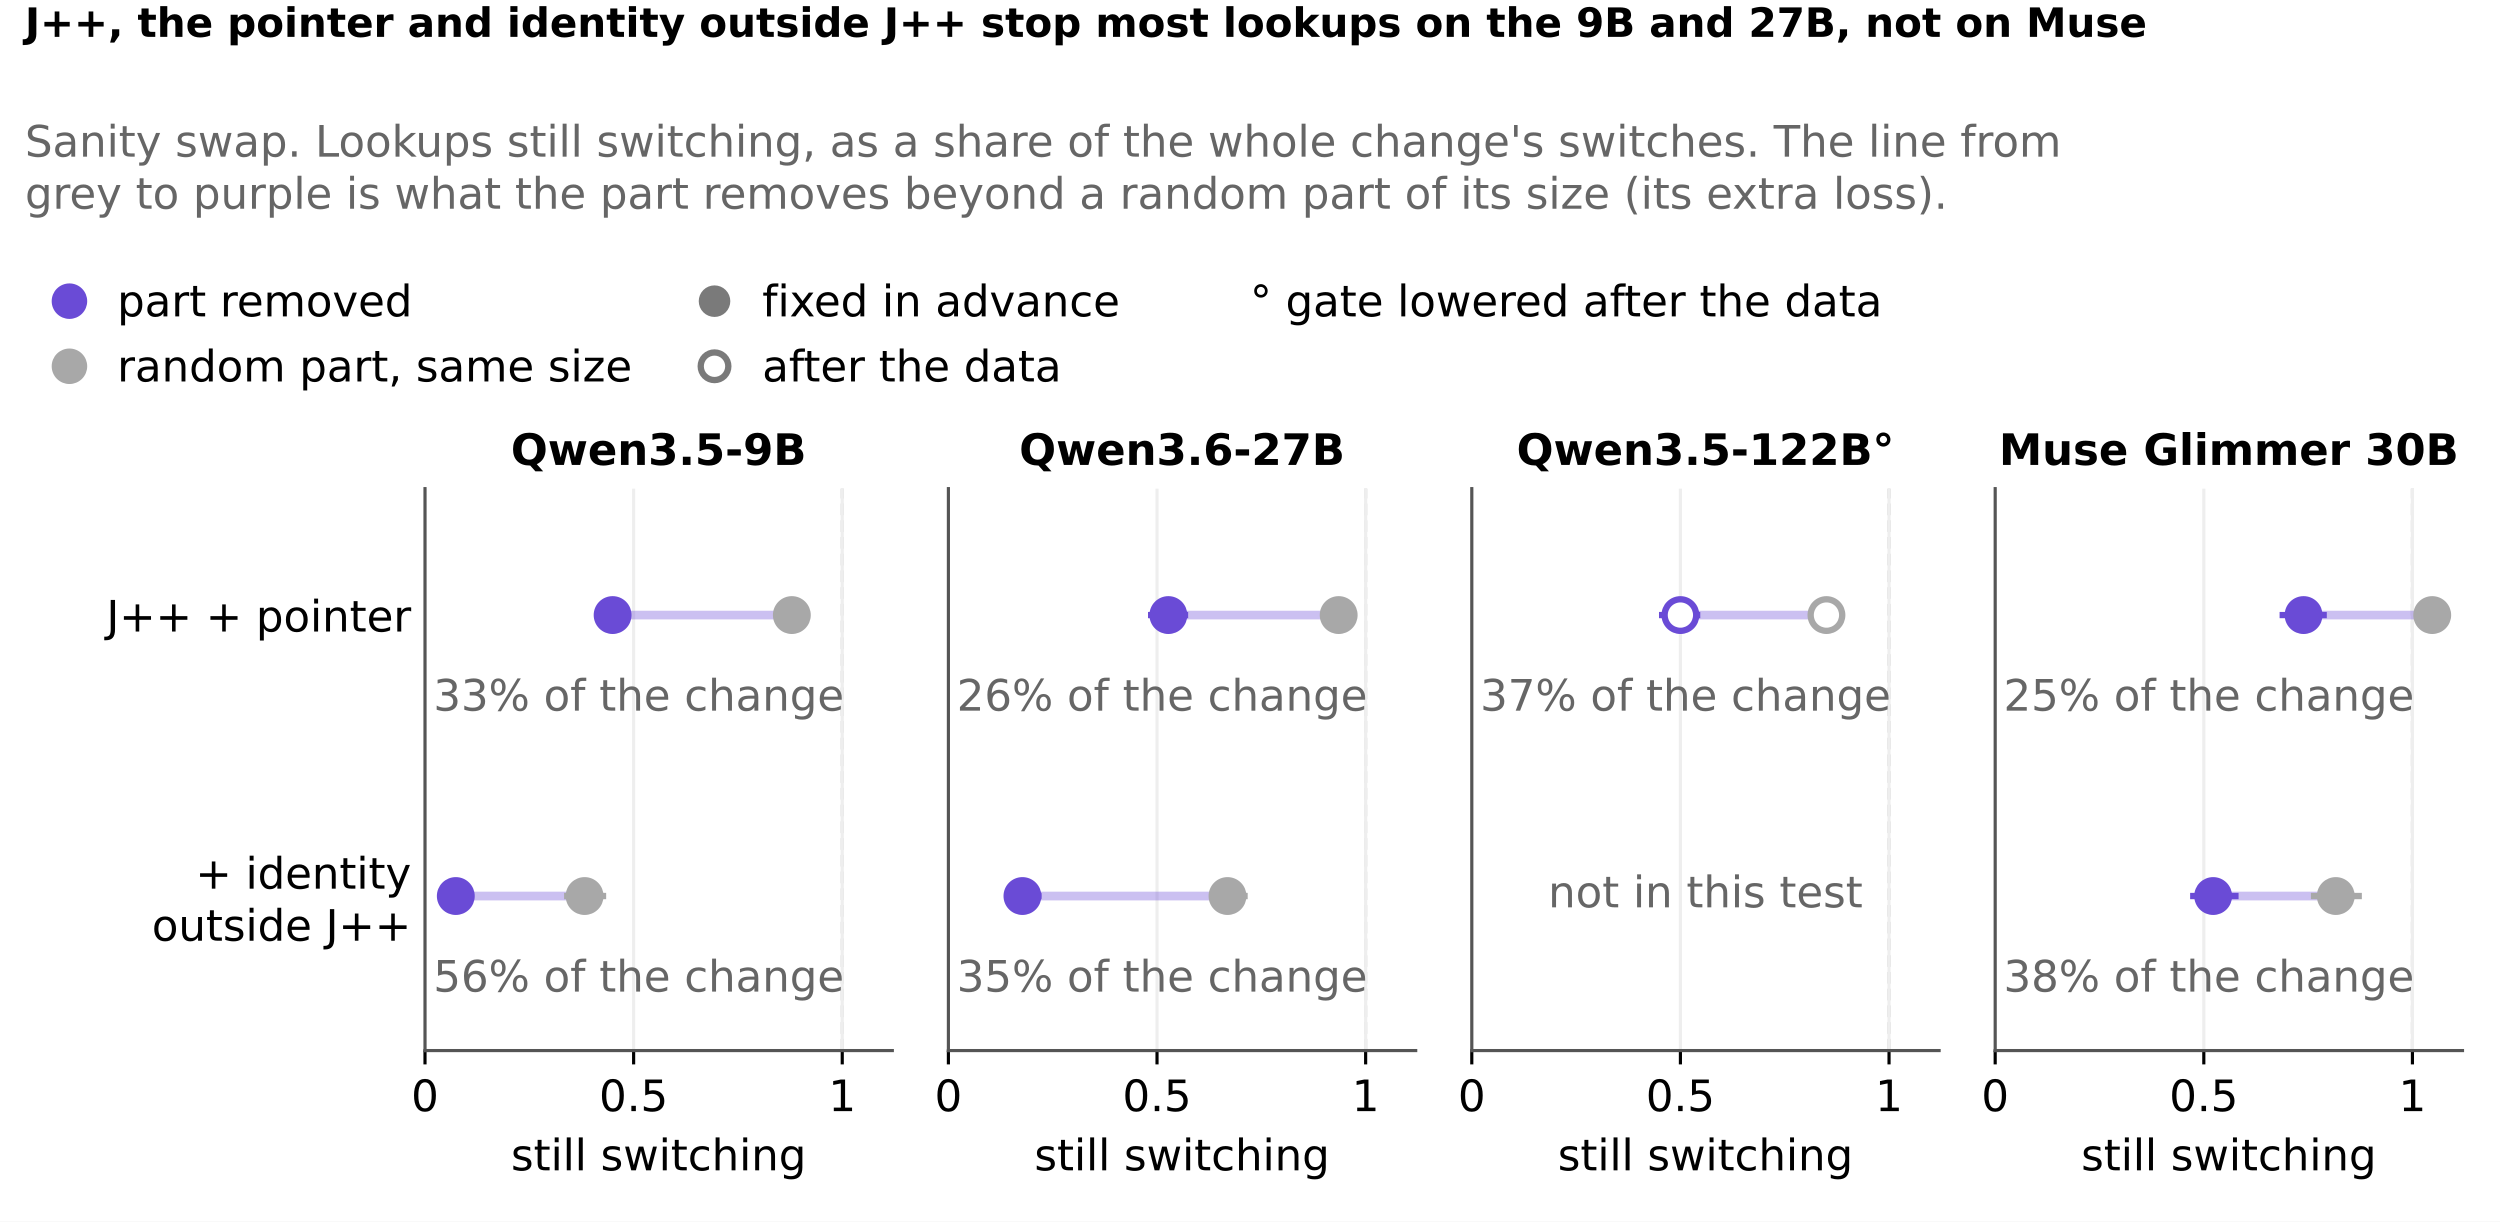
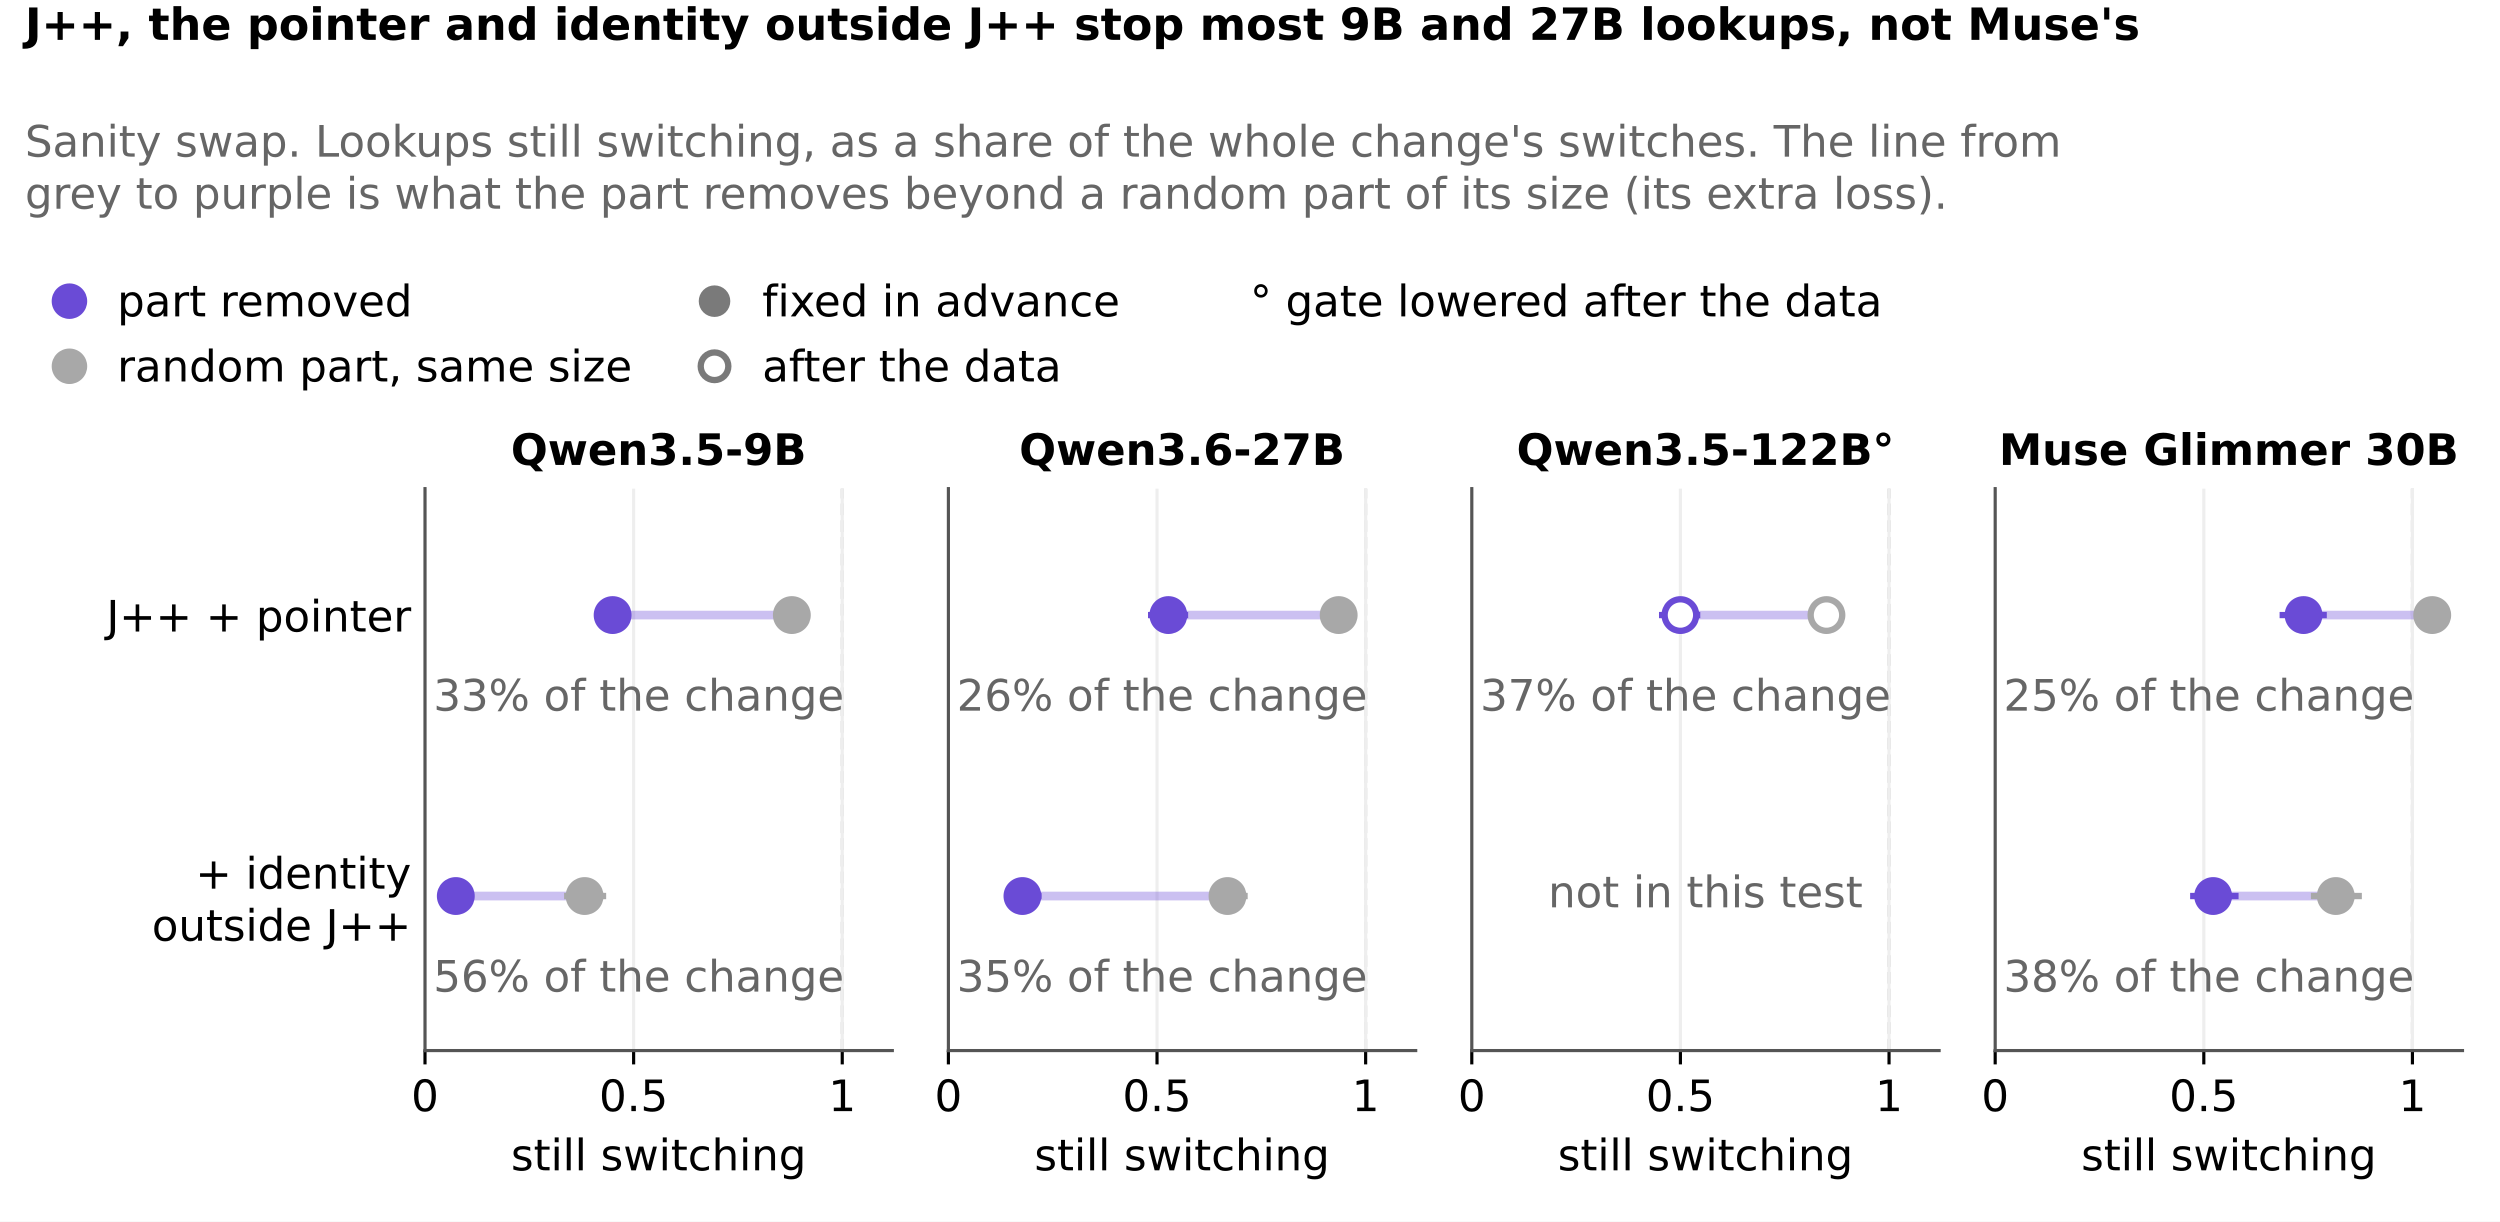
<svg xmlns="http://www.w3.org/2000/svg" xmlns:xlink="http://www.w3.org/1999/xlink" width="633.6pt" height="309.6pt" viewBox="0 0 633.6 309.6" version="1.1">
  <defs>
    <style type="text/css">*{stroke-linejoin: round; stroke-linecap: butt}</style>
  </defs>
  <g id="figure_1">
    <g id="patch_1">
      <path d="M 0 309.6  L 633.6 309.6  L 633.6 0  L 0 0  z " style="fill: #ffffff" />
    </g>
    <g id="axes_1">
      <g id="patch_2">
        <path d="M 107.712 266.256  L 226.149 266.256  L 226.149 123.84  L 107.712 123.84  z " style="fill: #ffffff" />
      </g>
      <g id="line2d_1">
-         <path d="M 213.459 266.256  L 213.459 123.84  " clip-path="url(#p8bd2f33008)" style="fill: none; stroke-dasharray: 2.96,1.28; stroke-dashoffset: 0; stroke: #cccccc; stroke-width: 0.8" />
+         <path d="M 213.459 266.256  L 213.459 123.84  " clip-path="url(#pfbfc53f55f)" style="fill: none; stroke-dasharray: 2.96,1.28; stroke-dashoffset: 0; stroke: #cccccc; stroke-width: 0.8" />
      </g>
      <g id="matplotlib.axis_1">
        <g id="xtick_1">
          <g id="line2d_2">
-             <path d="M 107.712 266.256  L 107.712 123.84  " clip-path="url(#p8bd2f33008)" style="fill: none; stroke: #eeeeee; stroke-width: 0.8; stroke-linecap: square" />
+             <path d="M 107.712 266.256  L 107.712 123.84  " clip-path="url(#pfbfc53f55f)" style="fill: none; stroke: #eeeeee; stroke-width: 0.8; stroke-linecap: square" />
          </g>
          <g id="line2d_3">
            <defs>
-               <path id="m744a2cf2ef" d="M 0 0  L 0 3.5  " style="stroke: #000000; stroke-width: 0.8" />
+               <path id="m1d431dae65" d="M 0 0  L 0 3.5  " style="stroke: #000000; stroke-width: 0.8" />
            </defs>
            <g>
-               <use xlink:href="#m744a2cf2ef" x="107.712" y="266.256" style="stroke: #000000; stroke-width: 0.8" />
+               <use xlink:href="#m1d431dae65" x="107.712" y="266.256" style="stroke: #000000; stroke-width: 0.8" />
            </g>
          </g>
          <g id="text_1">
            <text style="font-size: 11px; font-family: 'DejaVu Sans'; text-anchor: middle" x="107.712" y="281.613" transform="rotate(-0 107.712 281.6134)">0</text>
          </g>
        </g>
        <g id="xtick_2">
          <g id="line2d_4">
-             <path d="M 160.586 266.256  L 160.586 123.84  " clip-path="url(#p8bd2f33008)" style="fill: none; stroke: #eeeeee; stroke-width: 0.8; stroke-linecap: square" />
+             <path d="M 160.586 266.256  L 160.586 123.84  " clip-path="url(#pfbfc53f55f)" style="fill: none; stroke: #eeeeee; stroke-width: 0.8; stroke-linecap: square" />
          </g>
          <g id="line2d_5">
            <g>
-               <use xlink:href="#m744a2cf2ef" x="160.586" y="266.256" style="stroke: #000000; stroke-width: 0.8" />
+               <use xlink:href="#m1d431dae65" x="160.586" y="266.256" style="stroke: #000000; stroke-width: 0.8" />
            </g>
          </g>
          <g id="text_2">
            <text style="font-size: 11px; font-family: 'DejaVu Sans'; text-anchor: middle" x="160.586" y="281.613" transform="rotate(-0 160.5855 281.6134)">0.5</text>
          </g>
        </g>
        <g id="xtick_3">
          <g id="line2d_6">
-             <path d="M 213.459 266.256  L 213.459 123.84  " clip-path="url(#p8bd2f33008)" style="fill: none; stroke: #eeeeee; stroke-width: 0.8; stroke-linecap: square" />
+             <path d="M 213.459 266.256  L 213.459 123.84  " clip-path="url(#pfbfc53f55f)" style="fill: none; stroke: #eeeeee; stroke-width: 0.8; stroke-linecap: square" />
          </g>
          <g id="line2d_7">
            <g>
-               <use xlink:href="#m744a2cf2ef" x="213.459" y="266.256" style="stroke: #000000; stroke-width: 0.8" />
+               <use xlink:href="#m1d431dae65" x="213.459" y="266.256" style="stroke: #000000; stroke-width: 0.8" />
            </g>
          </g>
          <g id="text_3">
            <text style="font-size: 11px; font-family: 'DejaVu Sans'; text-anchor: middle" x="213.459" y="281.613" transform="rotate(-0 213.4591 281.6134)">1</text>
          </g>
        </g>
        <g id="text_4">
          <text style="font-size: 11px; font-family: 'DejaVu Sans'; text-anchor: middle" x="166.93" y="296.614" transform="rotate(-0 166.9303 296.6143)">still switching</text>
        </g>
      </g>
      <g id="matplotlib.axis_2">
        <g id="ytick_1">
          <g id="line2d_8" />
          <g id="text_5">
            <text style="font-size: 11px; font-family: 'DejaVu Sans'; text-anchor: end" x="104.212" y="160.063" transform="rotate(-0 104.212 160.0627)">J++ + pointer</text>
          </g>
        </g>
        <g id="ytick_2">
          <g id="line2d_9" />
          <g id="text_6">
            <text style="font-size: 11px; font-family: 'DejaVu Sans'" transform="translate(49.52825 225.2198)">+ identity</text>
            <text style="font-size: 11px; font-family: 'DejaVu Sans'" transform="translate(38.48356 238.4228)">outside J++</text>
          </g>
        </g>
      </g>
      <g id="line2d_10">
-         <path d="M 200.684 155.884  L 155.263 155.884  " clip-path="url(#p8bd2f33008)" style="fill: none; stroke: #6a4bd6; stroke-opacity: 0.35; stroke-width: 2.2; stroke-linecap: square" />
+         <path d="M 200.684 155.884  L 155.263 155.884  " clip-path="url(#pfbfc53f55f)" style="fill: none; stroke: #6a4bd6; stroke-opacity: 0.35; stroke-width: 2.2; stroke-linecap: square" />
      </g>
      <g id="line2d_11">
-         <path d="M 148.166 227.092  L 115.519 227.092  " clip-path="url(#p8bd2f33008)" style="fill: none; stroke: #6a4bd6; stroke-opacity: 0.35; stroke-width: 2.2; stroke-linecap: square" />
+         <path d="M 148.166 227.092  L 115.519 227.092  " clip-path="url(#pfbfc53f55f)" style="fill: none; stroke: #6a4bd6; stroke-opacity: 0.35; stroke-width: 2.2; stroke-linecap: square" />
      </g>
      <g id="patch_3">
        <path d="M 107.712 266.256  L 107.712 123.84  " style="fill: none; stroke: #555555; stroke-width: 0.8; stroke-linejoin: miter; stroke-linecap: square" />
      </g>
      <g id="patch_4">
        <path d="M 107.712 266.256  L 226.149 266.256  " style="fill: none; stroke: #555555; stroke-width: 0.8; stroke-linejoin: miter; stroke-linecap: square" />
      </g>
      <g id="line2d_12">
-         <path d="M 150.592 155.884  L 159.476 155.884  " clip-path="url(#p8bd2f33008)" style="fill: none; stroke: #6a4bd6; stroke-width: 1.6" />
+         <path d="M 150.592 155.884  L 159.476 155.884  " clip-path="url(#pfbfc53f55f)" style="fill: none; stroke: #6a4bd6; stroke-width: 1.6" />
      </g>
      <g id="line2d_13">
-         <path d="M 196.155 155.884  L 204.759 155.884  " clip-path="url(#p8bd2f33008)" style="fill: none; stroke: #a8a8a8; stroke-width: 1.6" />
+         <path d="M 196.155 155.884  L 204.759 155.884  " clip-path="url(#pfbfc53f55f)" style="fill: none; stroke: #a8a8a8; stroke-width: 1.6" />
      </g>
      <g id="text_7">
        <text style="font-size: 11px; font-family: 'DejaVu Sans'; text-anchor: start; fill: #666666" x="109.827" y="180.104" transform="rotate(-0 109.8269 180.1039)">33% of the change</text>
      </g>
      <g id="line2d_14">
-         <path d="M 112.405 227.092  L 119.174 227.092  " clip-path="url(#p8bd2f33008)" style="fill: none; stroke: #6a4bd6; stroke-width: 1.6" />
+         <path d="M 112.405 227.092  L 119.174 227.092  " clip-path="url(#pfbfc53f55f)" style="fill: none; stroke: #6a4bd6; stroke-width: 1.6" />
      </g>
      <g id="line2d_15">
-         <path d="M 142.961 227.092  L 153.624 227.092  " clip-path="url(#p8bd2f33008)" style="fill: none; stroke: #a8a8a8; stroke-width: 1.6" />
+         <path d="M 142.961 227.092  L 153.624 227.092  " clip-path="url(#pfbfc53f55f)" style="fill: none; stroke: #a8a8a8; stroke-width: 1.6" />
      </g>
      <g id="text_8">
        <text style="font-size: 11px; font-family: 'DejaVu Sans'; text-anchor: start; fill: #666666" x="109.827" y="251.312" transform="rotate(-0 109.8269 251.3119)">56% of the change</text>
      </g>
      <g id="text_9">
        <text style="font-weight: 700; font-size: 11px; font-family: 'DejaVu Sans'; text-anchor: middle" x="166.93" y="117.84" transform="rotate(-0 166.9303 117.84)">Qwen3.5-9B</text>
      </g>
      <g id="line2d_16">
        <defs>
-           <path id="mc644e05d6b" d="M 0 4  C 1.061 4 2.078 3.579 2.828 2.828  C 3.579 2.078 4 1.061 4 0  C 4 -1.061 3.579 -2.078 2.828 -2.828  C 2.078 -3.579 1.061 -4 0 -4  C -1.061 -4 -2.078 -3.579 -2.828 -2.828  C -3.579 -2.078 -4 -1.061 -4 0  C -4 1.061 -3.579 2.078 -2.828 2.828  C -2.078 3.579 -1.061 4 0 4  z " style="stroke: #6a4bd6; stroke-width: 1.6" />
-         </defs>
-         <g clip-path="url(#p8bd2f33008)">
-           <use xlink:href="#mc644e05d6b" x="155.263" y="155.884" style="fill: #6a4bd6; stroke: #6a4bd6; stroke-width: 1.6" />
+           <path id="m5b6eb4233a" d="M 0 4  C 1.061 4 2.078 3.579 2.828 2.828  C 3.579 2.078 4 1.061 4 0  C 4 -1.061 3.579 -2.078 2.828 -2.828  C 2.078 -3.579 1.061 -4 0 -4  C -1.061 -4 -2.078 -3.579 -2.828 -2.828  C -3.579 -2.078 -4 -1.061 -4 0  C -4 1.061 -3.579 2.078 -2.828 2.828  C -2.078 3.579 -1.061 4 0 4  z " style="stroke: #6a4bd6; stroke-width: 1.6" />
+         </defs>
+         <g clip-path="url(#pfbfc53f55f)">
+           <use xlink:href="#m5b6eb4233a" x="155.263" y="155.884" style="fill: #6a4bd6; stroke: #6a4bd6; stroke-width: 1.6" />
        </g>
      </g>
      <g id="line2d_17">
        <defs>
-           <path id="m5c5514ec76" d="M 0 4  C 1.061 4 2.078 3.579 2.828 2.828  C 3.579 2.078 4 1.061 4 0  C 4 -1.061 3.579 -2.078 2.828 -2.828  C 2.078 -3.579 1.061 -4 0 -4  C -1.061 -4 -2.078 -3.579 -2.828 -2.828  C -3.579 -2.078 -4 -1.061 -4 0  C -4 1.061 -3.579 2.078 -2.828 2.828  C -2.078 3.579 -1.061 4 0 4  z " style="stroke: #a8a8a8; stroke-width: 1.6" />
-         </defs>
-         <g clip-path="url(#p8bd2f33008)">
-           <use xlink:href="#m5c5514ec76" x="200.684" y="155.884" style="fill: #a8a8a8; stroke: #a8a8a8; stroke-width: 1.6" />
+           <path id="m1e54659336" d="M 0 4  C 1.061 4 2.078 3.579 2.828 2.828  C 3.579 2.078 4 1.061 4 0  C 4 -1.061 3.579 -2.078 2.828 -2.828  C 2.078 -3.579 1.061 -4 0 -4  C -1.061 -4 -2.078 -3.579 -2.828 -2.828  C -3.579 -2.078 -4 -1.061 -4 0  C -4 1.061 -3.579 2.078 -2.828 2.828  C -2.078 3.579 -1.061 4 0 4  z " style="stroke: #a8a8a8; stroke-width: 1.6" />
+         </defs>
+         <g clip-path="url(#pfbfc53f55f)">
+           <use xlink:href="#m1e54659336" x="200.684" y="155.884" style="fill: #a8a8a8; stroke: #a8a8a8; stroke-width: 1.6" />
        </g>
      </g>
      <g id="line2d_18">
-         <g clip-path="url(#p8bd2f33008)">
-           <use xlink:href="#mc644e05d6b" x="115.519" y="227.092" style="fill: #6a4bd6; stroke: #6a4bd6; stroke-width: 1.6" />
+         <g clip-path="url(#pfbfc53f55f)">
+           <use xlink:href="#m5b6eb4233a" x="115.519" y="227.092" style="fill: #6a4bd6; stroke: #6a4bd6; stroke-width: 1.6" />
        </g>
      </g>
      <g id="line2d_19">
-         <g clip-path="url(#p8bd2f33008)">
-           <use xlink:href="#m5c5514ec76" x="148.166" y="227.092" style="fill: #a8a8a8; stroke: #a8a8a8; stroke-width: 1.6" />
+         <g clip-path="url(#pfbfc53f55f)">
+           <use xlink:href="#m1e54659336" x="148.166" y="227.092" style="fill: #a8a8a8; stroke: #a8a8a8; stroke-width: 1.6" />
        </g>
      </g>
    </g>
    <g id="axes_2">
      <g id="patch_5">
        <path d="M 240.361 266.256  L 358.798 266.256  L 358.798 123.84  L 240.361 123.84  z " style="fill: #ffffff" />
      </g>
      <g id="line2d_20">
-         <path d="M 346.108 266.256  L 346.108 123.84  " clip-path="url(#pe61e61e811)" style="fill: none; stroke-dasharray: 2.96,1.28; stroke-dashoffset: 0; stroke: #cccccc; stroke-width: 0.8" />
+         <path d="M 346.108 266.256  L 346.108 123.84  " clip-path="url(#p2d78e99755)" style="fill: none; stroke-dasharray: 2.96,1.28; stroke-dashoffset: 0; stroke: #cccccc; stroke-width: 0.8" />
      </g>
      <g id="matplotlib.axis_3">
        <g id="xtick_4">
          <g id="line2d_21">
-             <path d="M 240.361 266.256  L 240.361 123.84  " clip-path="url(#pe61e61e811)" style="fill: none; stroke: #eeeeee; stroke-width: 0.8; stroke-linecap: square" />
+             <path d="M 240.361 266.256  L 240.361 123.84  " clip-path="url(#p2d78e99755)" style="fill: none; stroke: #eeeeee; stroke-width: 0.8; stroke-linecap: square" />
          </g>
          <g id="line2d_22">
            <g>
-               <use xlink:href="#m744a2cf2ef" x="240.361" y="266.256" style="stroke: #000000; stroke-width: 0.8" />
+               <use xlink:href="#m1d431dae65" x="240.361" y="266.256" style="stroke: #000000; stroke-width: 0.8" />
            </g>
          </g>
          <g id="text_10">
            <text style="font-size: 11px; font-family: 'DejaVu Sans'; text-anchor: middle" x="240.361" y="281.613" transform="rotate(-0 240.3611 281.6134)">0</text>
          </g>
        </g>
        <g id="xtick_5">
          <g id="line2d_23">
-             <path d="M 293.235 266.256  L 293.235 123.84  " clip-path="url(#pe61e61e811)" style="fill: none; stroke: #eeeeee; stroke-width: 0.8; stroke-linecap: square" />
+             <path d="M 293.235 266.256  L 293.235 123.84  " clip-path="url(#p2d78e99755)" style="fill: none; stroke: #eeeeee; stroke-width: 0.8; stroke-linecap: square" />
          </g>
          <g id="line2d_24">
            <g>
-               <use xlink:href="#m744a2cf2ef" x="293.235" y="266.256" style="stroke: #000000; stroke-width: 0.8" />
+               <use xlink:href="#m1d431dae65" x="293.235" y="266.256" style="stroke: #000000; stroke-width: 0.8" />
            </g>
          </g>
          <g id="text_11">
            <text style="font-size: 11px; font-family: 'DejaVu Sans'; text-anchor: middle" x="293.235" y="281.613" transform="rotate(-0 293.2346 281.6134)">0.5</text>
          </g>
        </g>
        <g id="xtick_6">
          <g id="line2d_25">
-             <path d="M 346.108 266.256  L 346.108 123.84  " clip-path="url(#pe61e61e811)" style="fill: none; stroke: #eeeeee; stroke-width: 0.8; stroke-linecap: square" />
+             <path d="M 346.108 266.256  L 346.108 123.84  " clip-path="url(#p2d78e99755)" style="fill: none; stroke: #eeeeee; stroke-width: 0.8; stroke-linecap: square" />
          </g>
          <g id="line2d_26">
            <g>
-               <use xlink:href="#m744a2cf2ef" x="346.108" y="266.256" style="stroke: #000000; stroke-width: 0.8" />
+               <use xlink:href="#m1d431dae65" x="346.108" y="266.256" style="stroke: #000000; stroke-width: 0.8" />
            </g>
          </g>
          <g id="text_12">
            <text style="font-size: 11px; font-family: 'DejaVu Sans'; text-anchor: middle" x="346.108" y="281.613" transform="rotate(-0 346.1082 281.6134)">1</text>
          </g>
        </g>
        <g id="text_13">
          <text style="font-size: 11px; font-family: 'DejaVu Sans'; text-anchor: middle" x="299.579" y="296.614" transform="rotate(-0 299.5795 296.6143)">still switching</text>
        </g>
      </g>
      <g id="matplotlib.axis_4">
        <g id="ytick_3">
          <g id="line2d_27" />
        </g>
        <g id="ytick_4">
          <g id="line2d_28" />
        </g>
      </g>
      <g id="line2d_29">
-         <path d="M 339.274 155.884  L 296.112 155.884  " clip-path="url(#pe61e61e811)" style="fill: none; stroke: #6a4bd6; stroke-opacity: 0.35; stroke-width: 2.2; stroke-linecap: square" />
+         <path d="M 339.274 155.884  L 296.112 155.884  " clip-path="url(#p2d78e99755)" style="fill: none; stroke: #6a4bd6; stroke-opacity: 0.35; stroke-width: 2.2; stroke-linecap: square" />
      </g>
      <g id="line2d_30">
-         <path d="M 311.1 227.092  L 259.128 227.092  " clip-path="url(#pe61e61e811)" style="fill: none; stroke: #6a4bd6; stroke-opacity: 0.35; stroke-width: 2.2; stroke-linecap: square" />
+         <path d="M 311.1 227.092  L 259.128 227.092  " clip-path="url(#p2d78e99755)" style="fill: none; stroke: #6a4bd6; stroke-opacity: 0.35; stroke-width: 2.2; stroke-linecap: square" />
      </g>
      <g id="patch_6">
        <path d="M 240.361 266.256  L 240.361 123.84  " style="fill: none; stroke: #555555; stroke-width: 0.8; stroke-linejoin: miter; stroke-linecap: square" />
      </g>
      <g id="patch_7">
        <path d="M 240.361 266.256  L 358.798 266.256  " style="fill: none; stroke: #555555; stroke-width: 0.8; stroke-linejoin: miter; stroke-linecap: square" />
      </g>
      <g id="line2d_31">
-         <path d="M 290.952 155.884  L 301.124 155.884  " clip-path="url(#pe61e61e811)" style="fill: none; stroke: #6a4bd6; stroke-width: 1.6" />
+         <path d="M 290.952 155.884  L 301.124 155.884  " clip-path="url(#p2d78e99755)" style="fill: none; stroke: #6a4bd6; stroke-width: 1.6" />
      </g>
      <g id="line2d_32">
-         <path d="M 335.252 155.884  L 342.952 155.884  " clip-path="url(#pe61e61e811)" style="fill: none; stroke: #a8a8a8; stroke-width: 1.6" />
+         <path d="M 335.252 155.884  L 342.952 155.884  " clip-path="url(#p2d78e99755)" style="fill: none; stroke: #a8a8a8; stroke-width: 1.6" />
      </g>
      <g id="text_14">
        <text style="font-size: 11px; font-family: 'DejaVu Sans'; text-anchor: start; fill: #666666" x="242.476" y="180.104" transform="rotate(-0 242.476 180.1039)">26% of the change</text>
      </g>
      <g id="line2d_33">
-         <path d="M 254.461 227.092  L 263.954 227.092  " clip-path="url(#pe61e61e811)" style="fill: none; stroke: #6a4bd6; stroke-width: 1.6" />
+         <path d="M 254.461 227.092  L 263.954 227.092  " clip-path="url(#p2d78e99755)" style="fill: none; stroke: #6a4bd6; stroke-width: 1.6" />
      </g>
      <g id="line2d_34">
-         <path d="M 306.453 227.092  L 316.215 227.092  " clip-path="url(#pe61e61e811)" style="fill: none; stroke: #a8a8a8; stroke-width: 1.6" />
+         <path d="M 306.453 227.092  L 316.215 227.092  " clip-path="url(#p2d78e99755)" style="fill: none; stroke: #a8a8a8; stroke-width: 1.6" />
      </g>
      <g id="text_15">
        <text style="font-size: 11px; font-family: 'DejaVu Sans'; text-anchor: start; fill: #666666" x="242.476" y="251.312" transform="rotate(-0 242.476 251.3119)">35% of the change</text>
      </g>
      <g id="text_16">
        <text style="font-weight: 700; font-size: 11px; font-family: 'DejaVu Sans'; text-anchor: middle" x="299.579" y="117.84" transform="rotate(-0 299.5795 117.84)">Qwen3.6-27B</text>
      </g>
      <g id="line2d_35">
-         <g clip-path="url(#pe61e61e811)">
-           <use xlink:href="#mc644e05d6b" x="296.112" y="155.884" style="fill: #6a4bd6; stroke: #6a4bd6; stroke-width: 1.6" />
+         <g clip-path="url(#p2d78e99755)">
+           <use xlink:href="#m5b6eb4233a" x="296.112" y="155.884" style="fill: #6a4bd6; stroke: #6a4bd6; stroke-width: 1.6" />
        </g>
      </g>
      <g id="line2d_36">
-         <g clip-path="url(#pe61e61e811)">
-           <use xlink:href="#m5c5514ec76" x="339.274" y="155.884" style="fill: #a8a8a8; stroke: #a8a8a8; stroke-width: 1.6" />
+         <g clip-path="url(#p2d78e99755)">
+           <use xlink:href="#m1e54659336" x="339.274" y="155.884" style="fill: #a8a8a8; stroke: #a8a8a8; stroke-width: 1.6" />
        </g>
      </g>
      <g id="line2d_37">
-         <g clip-path="url(#pe61e61e811)">
-           <use xlink:href="#mc644e05d6b" x="259.128" y="227.092" style="fill: #6a4bd6; stroke: #6a4bd6; stroke-width: 1.6" />
+         <g clip-path="url(#p2d78e99755)">
+           <use xlink:href="#m5b6eb4233a" x="259.128" y="227.092" style="fill: #6a4bd6; stroke: #6a4bd6; stroke-width: 1.6" />
        </g>
      </g>
      <g id="line2d_38">
-         <g clip-path="url(#pe61e61e811)">
-           <use xlink:href="#m5c5514ec76" x="311.1" y="227.092" style="fill: #a8a8a8; stroke: #a8a8a8; stroke-width: 1.6" />
+         <g clip-path="url(#p2d78e99755)">
+           <use xlink:href="#m1e54659336" x="311.1" y="227.092" style="fill: #a8a8a8; stroke: #a8a8a8; stroke-width: 1.6" />
        </g>
      </g>
    </g>
    <g id="axes_3">
      <g id="patch_8">
        <path d="M 373.01 266.256  L 491.447 266.256  L 491.447 123.84  L 373.01 123.84  z " style="fill: #ffffff" />
      </g>
      <g id="line2d_39">
-         <path d="M 478.757 266.256  L 478.757 123.84  " clip-path="url(#pa1caaed559)" style="fill: none; stroke-dasharray: 2.96,1.28; stroke-dashoffset: 0; stroke: #cccccc; stroke-width: 0.8" />
+         <path d="M 478.757 266.256  L 478.757 123.84  " clip-path="url(#pfae9c07571)" style="fill: none; stroke-dasharray: 2.96,1.28; stroke-dashoffset: 0; stroke: #cccccc; stroke-width: 0.8" />
      </g>
      <g id="matplotlib.axis_5">
        <g id="xtick_7">
          <g id="line2d_40">
-             <path d="M 373.01 266.256  L 373.01 123.84  " clip-path="url(#pa1caaed559)" style="fill: none; stroke: #eeeeee; stroke-width: 0.8; stroke-linecap: square" />
+             <path d="M 373.01 266.256  L 373.01 123.84  " clip-path="url(#pfae9c07571)" style="fill: none; stroke: #eeeeee; stroke-width: 0.8; stroke-linecap: square" />
          </g>
          <g id="line2d_41">
            <g>
-               <use xlink:href="#m744a2cf2ef" x="373.01" y="266.256" style="stroke: #000000; stroke-width: 0.8" />
+               <use xlink:href="#m1d431dae65" x="373.01" y="266.256" style="stroke: #000000; stroke-width: 0.8" />
            </g>
          </g>
          <g id="text_17">
            <text style="font-size: 11px; font-family: 'DejaVu Sans'; text-anchor: middle" x="373.01" y="281.613" transform="rotate(-0 373.0102 281.6134)">0</text>
          </g>
        </g>
        <g id="xtick_8">
          <g id="line2d_42">
-             <path d="M 425.884 266.256  L 425.884 123.84  " clip-path="url(#pa1caaed559)" style="fill: none; stroke: #eeeeee; stroke-width: 0.8; stroke-linecap: square" />
+             <path d="M 425.884 266.256  L 425.884 123.84  " clip-path="url(#pfae9c07571)" style="fill: none; stroke: #eeeeee; stroke-width: 0.8; stroke-linecap: square" />
          </g>
          <g id="line2d_43">
            <g>
-               <use xlink:href="#m744a2cf2ef" x="425.884" y="266.256" style="stroke: #000000; stroke-width: 0.8" />
+               <use xlink:href="#m1d431dae65" x="425.884" y="266.256" style="stroke: #000000; stroke-width: 0.8" />
            </g>
          </g>
          <g id="text_18">
            <text style="font-size: 11px; font-family: 'DejaVu Sans'; text-anchor: middle" x="425.884" y="281.613" transform="rotate(-0 425.8837 281.6134)">0.5</text>
          </g>
        </g>
        <g id="xtick_9">
          <g id="line2d_44">
-             <path d="M 478.757 266.256  L 478.757 123.84  " clip-path="url(#pa1caaed559)" style="fill: none; stroke: #eeeeee; stroke-width: 0.8; stroke-linecap: square" />
+             <path d="M 478.757 266.256  L 478.757 123.84  " clip-path="url(#pfae9c07571)" style="fill: none; stroke: #eeeeee; stroke-width: 0.8; stroke-linecap: square" />
          </g>
          <g id="line2d_45">
            <g>
-               <use xlink:href="#m744a2cf2ef" x="478.757" y="266.256" style="stroke: #000000; stroke-width: 0.8" />
+               <use xlink:href="#m1d431dae65" x="478.757" y="266.256" style="stroke: #000000; stroke-width: 0.8" />
            </g>
          </g>
          <g id="text_19">
            <text style="font-size: 11px; font-family: 'DejaVu Sans'; text-anchor: middle" x="478.757" y="281.613" transform="rotate(-0 478.7573 281.6134)">1</text>
          </g>
        </g>
        <g id="text_20">
          <text style="font-size: 11px; font-family: 'DejaVu Sans'; text-anchor: middle" x="432.229" y="296.614" transform="rotate(-0 432.2285 296.6143)">still switching</text>
        </g>
      </g>
      <g id="matplotlib.axis_6">
        <g id="ytick_5">
          <g id="line2d_46" />
        </g>
        <g id="ytick_6">
          <g id="line2d_47" />
        </g>
      </g>
      <g id="line2d_48">
-         <path d="M 462.895 155.884  L 425.884 155.884  " clip-path="url(#pa1caaed559)" style="fill: none; stroke: #6a4bd6; stroke-opacity: 0.35; stroke-width: 2.2; stroke-linecap: square" />
+         <path d="M 462.895 155.884  L 425.884 155.884  " clip-path="url(#pfae9c07571)" style="fill: none; stroke: #6a4bd6; stroke-opacity: 0.35; stroke-width: 2.2; stroke-linecap: square" />
      </g>
      <g id="patch_9">
        <path d="M 373.01 266.256  L 373.01 123.84  " style="fill: none; stroke: #555555; stroke-width: 0.8; stroke-linejoin: miter; stroke-linecap: square" />
      </g>
      <g id="patch_10">
        <path d="M 373.01 266.256  L 491.447 266.256  " style="fill: none; stroke: #555555; stroke-width: 0.8; stroke-linejoin: miter; stroke-linecap: square" />
      </g>
      <g id="line2d_49">
-         <path d="M 420.456 155.884  L 430.919 155.884  " clip-path="url(#pa1caaed559)" style="fill: none; stroke: #6a4bd6; stroke-width: 1.6" />
+         <path d="M 420.456 155.884  L 430.919 155.884  " clip-path="url(#pfae9c07571)" style="fill: none; stroke: #6a4bd6; stroke-width: 1.6" />
      </g>
      <g id="line2d_50">
-         <path d="M 458.631 155.884  L 467.008 155.884  " clip-path="url(#pa1caaed559)" style="fill: none; stroke: #a8a8a8; stroke-width: 1.6" />
+         <path d="M 458.631 155.884  L 467.008 155.884  " clip-path="url(#pfae9c07571)" style="fill: none; stroke: #a8a8a8; stroke-width: 1.6" />
      </g>
      <g id="text_21">
        <text style="font-size: 11px; font-family: 'DejaVu Sans'; text-anchor: start; fill: #666666" x="375.125" y="180.104" transform="rotate(-0 375.1251 180.1039)">37% of the change</text>
      </g>
      <g id="text_22">
        <text style="font-size: 11px; font-family: 'DejaVu Sans'; text-anchor: middle; fill: #666666" x="432.229" y="229.949" transform="rotate(-0 432.2285 229.9495)">not in this test</text>
      </g>
      <g id="text_23">
        <text style="font-weight: 700; font-size: 11px; font-family: 'DejaVu Sans'; text-anchor: middle" x="432.229" y="117.84" transform="rotate(-0 432.2285 117.84)">Qwen3.5-122B°</text>
      </g>
      <g id="line2d_51">
        <defs>
-           <path id="mcf5fac04d4" d="M 0 4  C 1.061 4 2.078 3.579 2.828 2.828  C 3.579 2.078 4 1.061 4 0  C 4 -1.061 3.579 -2.078 2.828 -2.828  C 2.078 -3.579 1.061 -4 0 -4  C -1.061 -4 -2.078 -3.579 -2.828 -2.828  C -3.579 -2.078 -4 -1.061 -4 0  C -4 1.061 -3.579 2.078 -2.828 2.828  C -2.078 3.579 -1.061 4 0 4  z " style="stroke: #6a4bd6; stroke-width: 1.6" />
-         </defs>
-         <g clip-path="url(#pa1caaed559)">
-           <use xlink:href="#mcf5fac04d4" x="425.884" y="155.884" style="fill: #ffffff; stroke: #6a4bd6; stroke-width: 1.6" />
+           <path id="m287937560b" d="M 0 4  C 1.061 4 2.078 3.579 2.828 2.828  C 3.579 2.078 4 1.061 4 0  C 4 -1.061 3.579 -2.078 2.828 -2.828  C 2.078 -3.579 1.061 -4 0 -4  C -1.061 -4 -2.078 -3.579 -2.828 -2.828  C -3.579 -2.078 -4 -1.061 -4 0  C -4 1.061 -3.579 2.078 -2.828 2.828  C -2.078 3.579 -1.061 4 0 4  z " style="stroke: #6a4bd6; stroke-width: 1.6" />
+         </defs>
+         <g clip-path="url(#pfae9c07571)">
+           <use xlink:href="#m287937560b" x="425.884" y="155.884" style="fill: #ffffff; stroke: #6a4bd6; stroke-width: 1.6" />
        </g>
      </g>
      <g id="line2d_52">
        <defs>
-           <path id="mec00aa6f69" d="M 0 4  C 1.061 4 2.078 3.579 2.828 2.828  C 3.579 2.078 4 1.061 4 0  C 4 -1.061 3.579 -2.078 2.828 -2.828  C 2.078 -3.579 1.061 -4 0 -4  C -1.061 -4 -2.078 -3.579 -2.828 -2.828  C -3.579 -2.078 -4 -1.061 -4 0  C -4 1.061 -3.579 2.078 -2.828 2.828  C -2.078 3.579 -1.061 4 0 4  z " style="stroke: #a8a8a8; stroke-width: 1.6" />
-         </defs>
-         <g clip-path="url(#pa1caaed559)">
-           <use xlink:href="#mec00aa6f69" x="462.895" y="155.884" style="fill: #ffffff; stroke: #a8a8a8; stroke-width: 1.6" />
+           <path id="m925bdcf7f2" d="M 0 4  C 1.061 4 2.078 3.579 2.828 2.828  C 3.579 2.078 4 1.061 4 0  C 4 -1.061 3.579 -2.078 2.828 -2.828  C 2.078 -3.579 1.061 -4 0 -4  C -1.061 -4 -2.078 -3.579 -2.828 -2.828  C -3.579 -2.078 -4 -1.061 -4 0  C -4 1.061 -3.579 2.078 -2.828 2.828  C -2.078 3.579 -1.061 4 0 4  z " style="stroke: #a8a8a8; stroke-width: 1.6" />
+         </defs>
+         <g clip-path="url(#pfae9c07571)">
+           <use xlink:href="#m925bdcf7f2" x="462.895" y="155.884" style="fill: #ffffff; stroke: #a8a8a8; stroke-width: 1.6" />
        </g>
      </g>
    </g>
    <g id="axes_4">
      <g id="patch_11">
        <path d="M 505.659 266.256  L 624.096 266.256  L 624.096 123.84  L 505.659 123.84  z " style="fill: #ffffff" />
      </g>
      <g id="line2d_53">
-         <path d="M 611.406 266.256  L 611.406 123.84  " clip-path="url(#p8117e9c380)" style="fill: none; stroke-dasharray: 2.96,1.28; stroke-dashoffset: 0; stroke: #cccccc; stroke-width: 0.8" />
+         <path d="M 611.406 266.256  L 611.406 123.84  " clip-path="url(#p2879c22da9)" style="fill: none; stroke-dasharray: 2.96,1.28; stroke-dashoffset: 0; stroke: #cccccc; stroke-width: 0.8" />
      </g>
      <g id="matplotlib.axis_7">
        <g id="xtick_10">
          <g id="line2d_54">
-             <path d="M 505.659 266.256  L 505.659 123.84  " clip-path="url(#p8117e9c380)" style="fill: none; stroke: #eeeeee; stroke-width: 0.8; stroke-linecap: square" />
+             <path d="M 505.659 266.256  L 505.659 123.84  " clip-path="url(#p2879c22da9)" style="fill: none; stroke: #eeeeee; stroke-width: 0.8; stroke-linecap: square" />
          </g>
          <g id="line2d_55">
            <g>
-               <use xlink:href="#m744a2cf2ef" x="505.659" y="266.256" style="stroke: #000000; stroke-width: 0.8" />
+               <use xlink:href="#m1d431dae65" x="505.659" y="266.256" style="stroke: #000000; stroke-width: 0.8" />
            </g>
          </g>
          <g id="text_24">
            <text style="font-size: 11px; font-family: 'DejaVu Sans'; text-anchor: middle" x="505.659" y="281.613" transform="rotate(-0 505.6593 281.6134)">0</text>
          </g>
        </g>
        <g id="xtick_11">
          <g id="line2d_56">
-             <path d="M 558.533 266.256  L 558.533 123.84  " clip-path="url(#p8117e9c380)" style="fill: none; stroke: #eeeeee; stroke-width: 0.8; stroke-linecap: square" />
+             <path d="M 558.533 266.256  L 558.533 123.84  " clip-path="url(#p2879c22da9)" style="fill: none; stroke: #eeeeee; stroke-width: 0.8; stroke-linecap: square" />
          </g>
          <g id="line2d_57">
            <g>
-               <use xlink:href="#m744a2cf2ef" x="558.533" y="266.256" style="stroke: #000000; stroke-width: 0.8" />
+               <use xlink:href="#m1d431dae65" x="558.533" y="266.256" style="stroke: #000000; stroke-width: 0.8" />
            </g>
          </g>
          <g id="text_25">
            <text style="font-size: 11px; font-family: 'DejaVu Sans'; text-anchor: middle" x="558.533" y="281.613" transform="rotate(-0 558.5328 281.6134)">0.5</text>
          </g>
        </g>
        <g id="xtick_12">
          <g id="line2d_58">
-             <path d="M 611.406 266.256  L 611.406 123.84  " clip-path="url(#p8117e9c380)" style="fill: none; stroke: #eeeeee; stroke-width: 0.8; stroke-linecap: square" />
+             <path d="M 611.406 266.256  L 611.406 123.84  " clip-path="url(#p2879c22da9)" style="fill: none; stroke: #eeeeee; stroke-width: 0.8; stroke-linecap: square" />
          </g>
          <g id="line2d_59">
            <g>
-               <use xlink:href="#m744a2cf2ef" x="611.406" y="266.256" style="stroke: #000000; stroke-width: 0.8" />
+               <use xlink:href="#m1d431dae65" x="611.406" y="266.256" style="stroke: #000000; stroke-width: 0.8" />
            </g>
          </g>
          <g id="text_26">
            <text style="font-size: 11px; font-family: 'DejaVu Sans'; text-anchor: middle" x="611.406" y="281.613" transform="rotate(-0 611.4064 281.6134)">1</text>
          </g>
        </g>
        <g id="text_27">
          <text style="font-size: 11px; font-family: 'DejaVu Sans'; text-anchor: middle" x="564.878" y="296.614" transform="rotate(-0 564.8777 296.6143)">still switching</text>
        </g>
      </g>
      <g id="matplotlib.axis_8">
        <g id="ytick_7">
          <g id="line2d_60" />
        </g>
        <g id="ytick_8">
          <g id="line2d_61" />
        </g>
      </g>
      <g id="line2d_62">
-         <path d="M 616.422 155.884  L 583.82 155.884  " clip-path="url(#p8117e9c380)" style="fill: none; stroke: #6a4bd6; stroke-opacity: 0.35; stroke-width: 2.2; stroke-linecap: square" />
+         <path d="M 616.422 155.884  L 583.82 155.884  " clip-path="url(#p2879c22da9)" style="fill: none; stroke: #6a4bd6; stroke-opacity: 0.35; stroke-width: 2.2; stroke-linecap: square" />
      </g>
      <g id="line2d_63">
-         <path d="M 591.983 227.092  L 560.907 227.092  " clip-path="url(#p8117e9c380)" style="fill: none; stroke: #6a4bd6; stroke-opacity: 0.35; stroke-width: 2.2; stroke-linecap: square" />
+         <path d="M 591.983 227.092  L 560.907 227.092  " clip-path="url(#p2879c22da9)" style="fill: none; stroke: #6a4bd6; stroke-opacity: 0.35; stroke-width: 2.2; stroke-linecap: square" />
      </g>
      <g id="patch_12">
        <path d="M 505.659 266.256  L 505.659 123.84  " style="fill: none; stroke: #555555; stroke-width: 0.8; stroke-linejoin: miter; stroke-linecap: square" />
      </g>
      <g id="patch_13">
        <path d="M 505.659 266.256  L 624.096 266.256  " style="fill: none; stroke: #555555; stroke-width: 0.8; stroke-linejoin: miter; stroke-linecap: square" />
      </g>
      <g id="line2d_64">
-         <path d="M 577.742 155.884  L 589.705 155.884  " clip-path="url(#p8117e9c380)" style="fill: none; stroke: #6a4bd6; stroke-width: 1.6" />
+         <path d="M 577.742 155.884  L 589.705 155.884  " clip-path="url(#p2879c22da9)" style="fill: none; stroke: #6a4bd6; stroke-width: 1.6" />
      </g>
      <g id="line2d_65">
-         <path d="M 611.819 155.884  L 621.02 155.884  " clip-path="url(#p8117e9c380)" style="fill: none; stroke: #a8a8a8; stroke-width: 1.6" />
+         <path d="M 611.819 155.884  L 621.02 155.884  " clip-path="url(#p2879c22da9)" style="fill: none; stroke: #a8a8a8; stroke-width: 1.6" />
      </g>
      <g id="text_28">
        <text style="font-size: 11px; font-family: 'DejaVu Sans'; text-anchor: start; fill: #666666" x="507.774" y="180.104" transform="rotate(-0 507.7742 180.1039)">25% of the change</text>
      </g>
      <g id="line2d_66">
-         <path d="M 555.066 227.092  L 567.345 227.092  " clip-path="url(#p8117e9c380)" style="fill: none; stroke: #6a4bd6; stroke-width: 1.6" />
+         <path d="M 555.066 227.092  L 567.345 227.092  " clip-path="url(#p2879c22da9)" style="fill: none; stroke: #6a4bd6; stroke-width: 1.6" />
      </g>
      <g id="line2d_67">
-         <path d="M 585.673 227.092  L 598.589 227.092  " clip-path="url(#p8117e9c380)" style="fill: none; stroke: #a8a8a8; stroke-width: 1.6" />
+         <path d="M 585.673 227.092  L 598.589 227.092  " clip-path="url(#p2879c22da9)" style="fill: none; stroke: #a8a8a8; stroke-width: 1.6" />
      </g>
      <g id="text_29">
        <text style="font-size: 11px; font-family: 'DejaVu Sans'; text-anchor: start; fill: #666666" x="507.774" y="251.312" transform="rotate(-0 507.7742 251.3119)">38% of the change</text>
      </g>
      <g id="text_30">
        <text style="font-weight: 700; font-size: 11px; font-family: 'DejaVu Sans'; text-anchor: middle" x="564.878" y="117.84" transform="rotate(-0 564.8777 117.84)">Muse Glimmer 30B</text>
      </g>
      <g id="line2d_68">
-         <g clip-path="url(#p8117e9c380)">
-           <use xlink:href="#mc644e05d6b" x="583.82" y="155.884" style="fill: #6a4bd6; stroke: #6a4bd6; stroke-width: 1.6" />
+         <g clip-path="url(#p2879c22da9)">
+           <use xlink:href="#m5b6eb4233a" x="583.82" y="155.884" style="fill: #6a4bd6; stroke: #6a4bd6; stroke-width: 1.6" />
        </g>
      </g>
      <g id="line2d_69">
-         <g clip-path="url(#p8117e9c380)">
-           <use xlink:href="#m5c5514ec76" x="616.422" y="155.884" style="fill: #a8a8a8; stroke: #a8a8a8; stroke-width: 1.6" />
+         <g clip-path="url(#p2879c22da9)">
+           <use xlink:href="#m1e54659336" x="616.422" y="155.884" style="fill: #a8a8a8; stroke: #a8a8a8; stroke-width: 1.6" />
        </g>
      </g>
      <g id="line2d_70">
-         <g clip-path="url(#p8117e9c380)">
-           <use xlink:href="#mc644e05d6b" x="560.907" y="227.092" style="fill: #6a4bd6; stroke: #6a4bd6; stroke-width: 1.6" />
+         <g clip-path="url(#p2879c22da9)">
+           <use xlink:href="#m5b6eb4233a" x="560.907" y="227.092" style="fill: #6a4bd6; stroke: #6a4bd6; stroke-width: 1.6" />
        </g>
      </g>
      <g id="line2d_71">
-         <g clip-path="url(#p8117e9c380)">
-           <use xlink:href="#m5c5514ec76" x="591.983" y="227.092" style="fill: #a8a8a8; stroke: #a8a8a8; stroke-width: 1.6" />
+         <g clip-path="url(#p2879c22da9)">
+           <use xlink:href="#m1e54659336" x="591.983" y="227.092" style="fill: #a8a8a8; stroke: #a8a8a8; stroke-width: 1.6" />
        </g>
      </g>
    </g>
    <g id="text_31">
-       <text style="font-weight: 700; font-size: 10.267px; font-family: 'DejaVu Sans'; text-anchor: start" x="6.336" y="9.349" transform="rotate(-0 6.336 9.349063)">J++, the pointer and identity outside J++ stop most lookups on the 9B and 27B, not on Muse</text>
+       <text style="font-weight: 700; font-size: 11.268px; font-family: 'DejaVu Sans'; text-anchor: start" x="6.336" y="10.11" transform="rotate(-0 6.336 10.11014)">J++, the pointer and identity outside J++ stop most 9B and 27B lookups, not Muse's</text>
    </g>
    <g id="text_32">
      <text style="font-size: 11px; font-family: 'DejaVu Sans'; fill: #666666" transform="translate(6.336 39.69935)">Sanity swap. Lookups still switching, as a share of the whole change's switches. The line from</text>
      <text style="font-size: 11px; font-family: 'DejaVu Sans'; fill: #666666" transform="translate(6.336 52.90236)">grey to purple is what the part removes beyond a random part of its size (its extra loss).</text>
    </g>
    <g id="legend_1">
      <g id="line2d_72">
        <defs>
-           <path id="m2367d83986" d="M 0 4  C 1.061 4 2.078 3.579 2.828 2.828  C 3.579 2.078 4 1.061 4 0  C 4 -1.061 3.579 -2.078 2.828 -2.828  C 2.078 -3.579 1.061 -4 0 -4  C -1.061 -4 -2.078 -3.579 -2.828 -2.828  C -3.579 -2.078 -4 -1.061 -4 0  C -4 1.061 -3.579 2.078 -2.828 2.828  C -2.078 3.579 -1.061 4 0 4  z " style="stroke: #6a4bd6" />
+           <path id="m84cbfb55ac" d="M 0 4  C 1.061 4 2.078 3.579 2.828 2.828  C 3.579 2.078 4 1.061 4 0  C 4 -1.061 3.579 -2.078 2.828 -2.828  C 2.078 -3.579 1.061 -4 0 -4  C -1.061 -4 -2.078 -3.579 -2.828 -2.828  C -3.579 -2.078 -4 -1.061 -4 0  C -4 1.061 -3.579 2.078 -2.828 2.828  C -2.078 3.579 -1.061 4 0 4  z " style="stroke: #6a4bd6" />
        </defs>
        <g>
-           <use xlink:href="#m2367d83986" x="17.6" y="76.328" style="fill: #6a4bd6; stroke: #6a4bd6" />
+           <use xlink:href="#m84cbfb55ac" x="17.6" y="76.328" style="fill: #6a4bd6; stroke: #6a4bd6" />
        </g>
      </g>
      <g id="text_33">
        <text style="font-size: 11px; font-family: 'DejaVu Sans'; text-anchor: start" x="29.7" y="80.178" transform="rotate(-0 29.7 80.17828)">part removed</text>
      </g>
      <g id="line2d_73">
        <defs>
-           <path id="m9e3df84ea6" d="M 0 4  C 1.061 4 2.078 3.579 2.828 2.828  C 3.579 2.078 4 1.061 4 0  C 4 -1.061 3.579 -2.078 2.828 -2.828  C 2.078 -3.579 1.061 -4 0 -4  C -1.061 -4 -2.078 -3.579 -2.828 -2.828  C -3.579 -2.078 -4 -1.061 -4 0  C -4 1.061 -3.579 2.078 -2.828 2.828  C -2.078 3.579 -1.061 4 0 4  z " style="stroke: #a8a8a8" />
+           <path id="m60bcaba886" d="M 0 4  C 1.061 4 2.078 3.579 2.828 2.828  C 3.579 2.078 4 1.061 4 0  C 4 -1.061 3.579 -2.078 2.828 -2.828  C 2.078 -3.579 1.061 -4 0 -4  C -1.061 -4 -2.078 -3.579 -2.828 -2.828  C -3.579 -2.078 -4 -1.061 -4 0  C -4 1.061 -3.579 2.078 -2.828 2.828  C -2.078 3.579 -1.061 4 0 4  z " style="stroke: #a8a8a8" />
        </defs>
        <g>
-           <use xlink:href="#m9e3df84ea6" x="17.6" y="92.829" style="fill: #a8a8a8; stroke: #a8a8a8" />
+           <use xlink:href="#m60bcaba886" x="17.6" y="92.829" style="fill: #a8a8a8; stroke: #a8a8a8" />
        </g>
      </g>
      <g id="text_34">
        <text style="font-size: 11px; font-family: 'DejaVu Sans'; text-anchor: start" x="29.7" y="96.679" transform="rotate(-0 29.7 96.67914)">random part, same size</text>
      </g>
      <g id="line2d_74">
        <defs>
-           <path id="m35636673ec" d="M 0 3.5  C 0.928 3.5 1.819 3.131 2.475 2.475  C 3.131 1.819 3.5 0.928 3.5 0  C 3.5 -0.928 3.131 -1.819 2.475 -2.475  C 1.819 -3.131 0.928 -3.5 0 -3.5  C -0.928 -3.5 -1.819 -3.131 -2.475 -2.475  C -3.131 -1.819 -3.5 -0.928 -3.5 0  C -3.5 0.928 -3.131 1.819 -2.475 2.475  C -1.819 3.131 -0.928 3.5 0 3.5  z " style="stroke: #7a7a7a" />
+           <path id="md96b7b4b66" d="M 0 3.5  C 0.928 3.5 1.819 3.131 2.475 2.475  C 3.131 1.819 3.5 0.928 3.5 0  C 3.5 -0.928 3.131 -1.819 2.475 -2.475  C 1.819 -3.131 0.928 -3.5 0 -3.5  C -0.928 -3.5 -1.819 -3.131 -2.475 -2.475  C -3.131 -1.819 -3.5 -0.928 -3.5 0  C -3.5 0.928 -3.131 1.819 -2.475 2.475  C -1.819 3.131 -0.928 3.5 0 3.5  z " style="stroke: #7a7a7a" />
        </defs>
        <g>
-           <use xlink:href="#m35636673ec" x="181.088" y="76.328" style="fill: #7a7a7a; stroke: #7a7a7a" />
+           <use xlink:href="#md96b7b4b66" x="181.088" y="76.328" style="fill: #7a7a7a; stroke: #7a7a7a" />
        </g>
      </g>
      <g id="text_35">
        <text style="font-size: 11px; font-family: 'DejaVu Sans'; text-anchor: start" x="193.188" y="80.178" transform="rotate(-0 193.1875 80.17828)">fixed in advance</text>
      </g>
      <g id="line2d_75">
        <defs>
-           <path id="mdd09953f6b" d="M 0 3.5  C 0.928 3.5 1.819 3.131 2.475 2.475  C 3.131 1.819 3.5 0.928 3.5 0  C 3.5 -0.928 3.131 -1.819 2.475 -2.475  C 1.819 -3.131 0.928 -3.5 0 -3.5  C -0.928 -3.5 -1.819 -3.131 -2.475 -2.475  C -3.131 -1.819 -3.5 -0.928 -3.5 0  C -3.5 0.928 -3.131 1.819 -2.475 2.475  C -1.819 3.131 -0.928 3.5 0 3.5  z " style="stroke: #7a7a7a; stroke-width: 1.6" />
+           <path id="m2a30c1158c" d="M 0 3.5  C 0.928 3.5 1.819 3.131 2.475 2.475  C 3.131 1.819 3.5 0.928 3.5 0  C 3.5 -0.928 3.131 -1.819 2.475 -2.475  C 1.819 -3.131 0.928 -3.5 0 -3.5  C -0.928 -3.5 -1.819 -3.131 -2.475 -2.475  C -3.131 -1.819 -3.5 -0.928 -3.5 0  C -3.5 0.928 -3.131 1.819 -2.475 2.475  C -1.819 3.131 -0.928 3.5 0 3.5  z " style="stroke: #7a7a7a; stroke-width: 1.6" />
        </defs>
        <g>
-           <use xlink:href="#mdd09953f6b" x="181.088" y="92.829" style="fill: #ffffff; stroke: #7a7a7a; stroke-width: 1.6" />
+           <use xlink:href="#m2a30c1158c" x="181.088" y="92.829" style="fill: #ffffff; stroke: #7a7a7a; stroke-width: 1.6" />
        </g>
      </g>
      <g id="text_36">
        <text style="font-size: 11px; font-family: 'DejaVu Sans'; text-anchor: start" x="193.188" y="96.679" transform="rotate(-0 193.1875 96.67914)">after the data</text>
      </g>
      <g id="line2d_76" />
      <g id="text_37">
        <text style="font-size: 11px; font-family: 'DejaVu Sans'; text-anchor: start" x="316.822" y="80.178" transform="rotate(-0 316.8223 80.17828)">° gate lowered after the data</text>
      </g>
    </g>
  </g>
  <defs>
-     <clipPath id="p8bd2f33008">
+     <clipPath id="pfbfc53f55f">
      <rect x="107.712" y="123.84" width="118.437" height="142.416" />
    </clipPath>
-     <clipPath id="pe61e61e811">
+     <clipPath id="p2d78e99755">
      <rect x="240.361" y="123.84" width="118.437" height="142.416" />
    </clipPath>
-     <clipPath id="pa1caaed559">
+     <clipPath id="pfae9c07571">
      <rect x="373.01" y="123.84" width="118.437" height="142.416" />
    </clipPath>
-     <clipPath id="p8117e9c380">
+     <clipPath id="p2879c22da9">
      <rect x="505.659" y="123.84" width="118.437" height="142.416" />
    </clipPath>
  </defs>
</svg>
